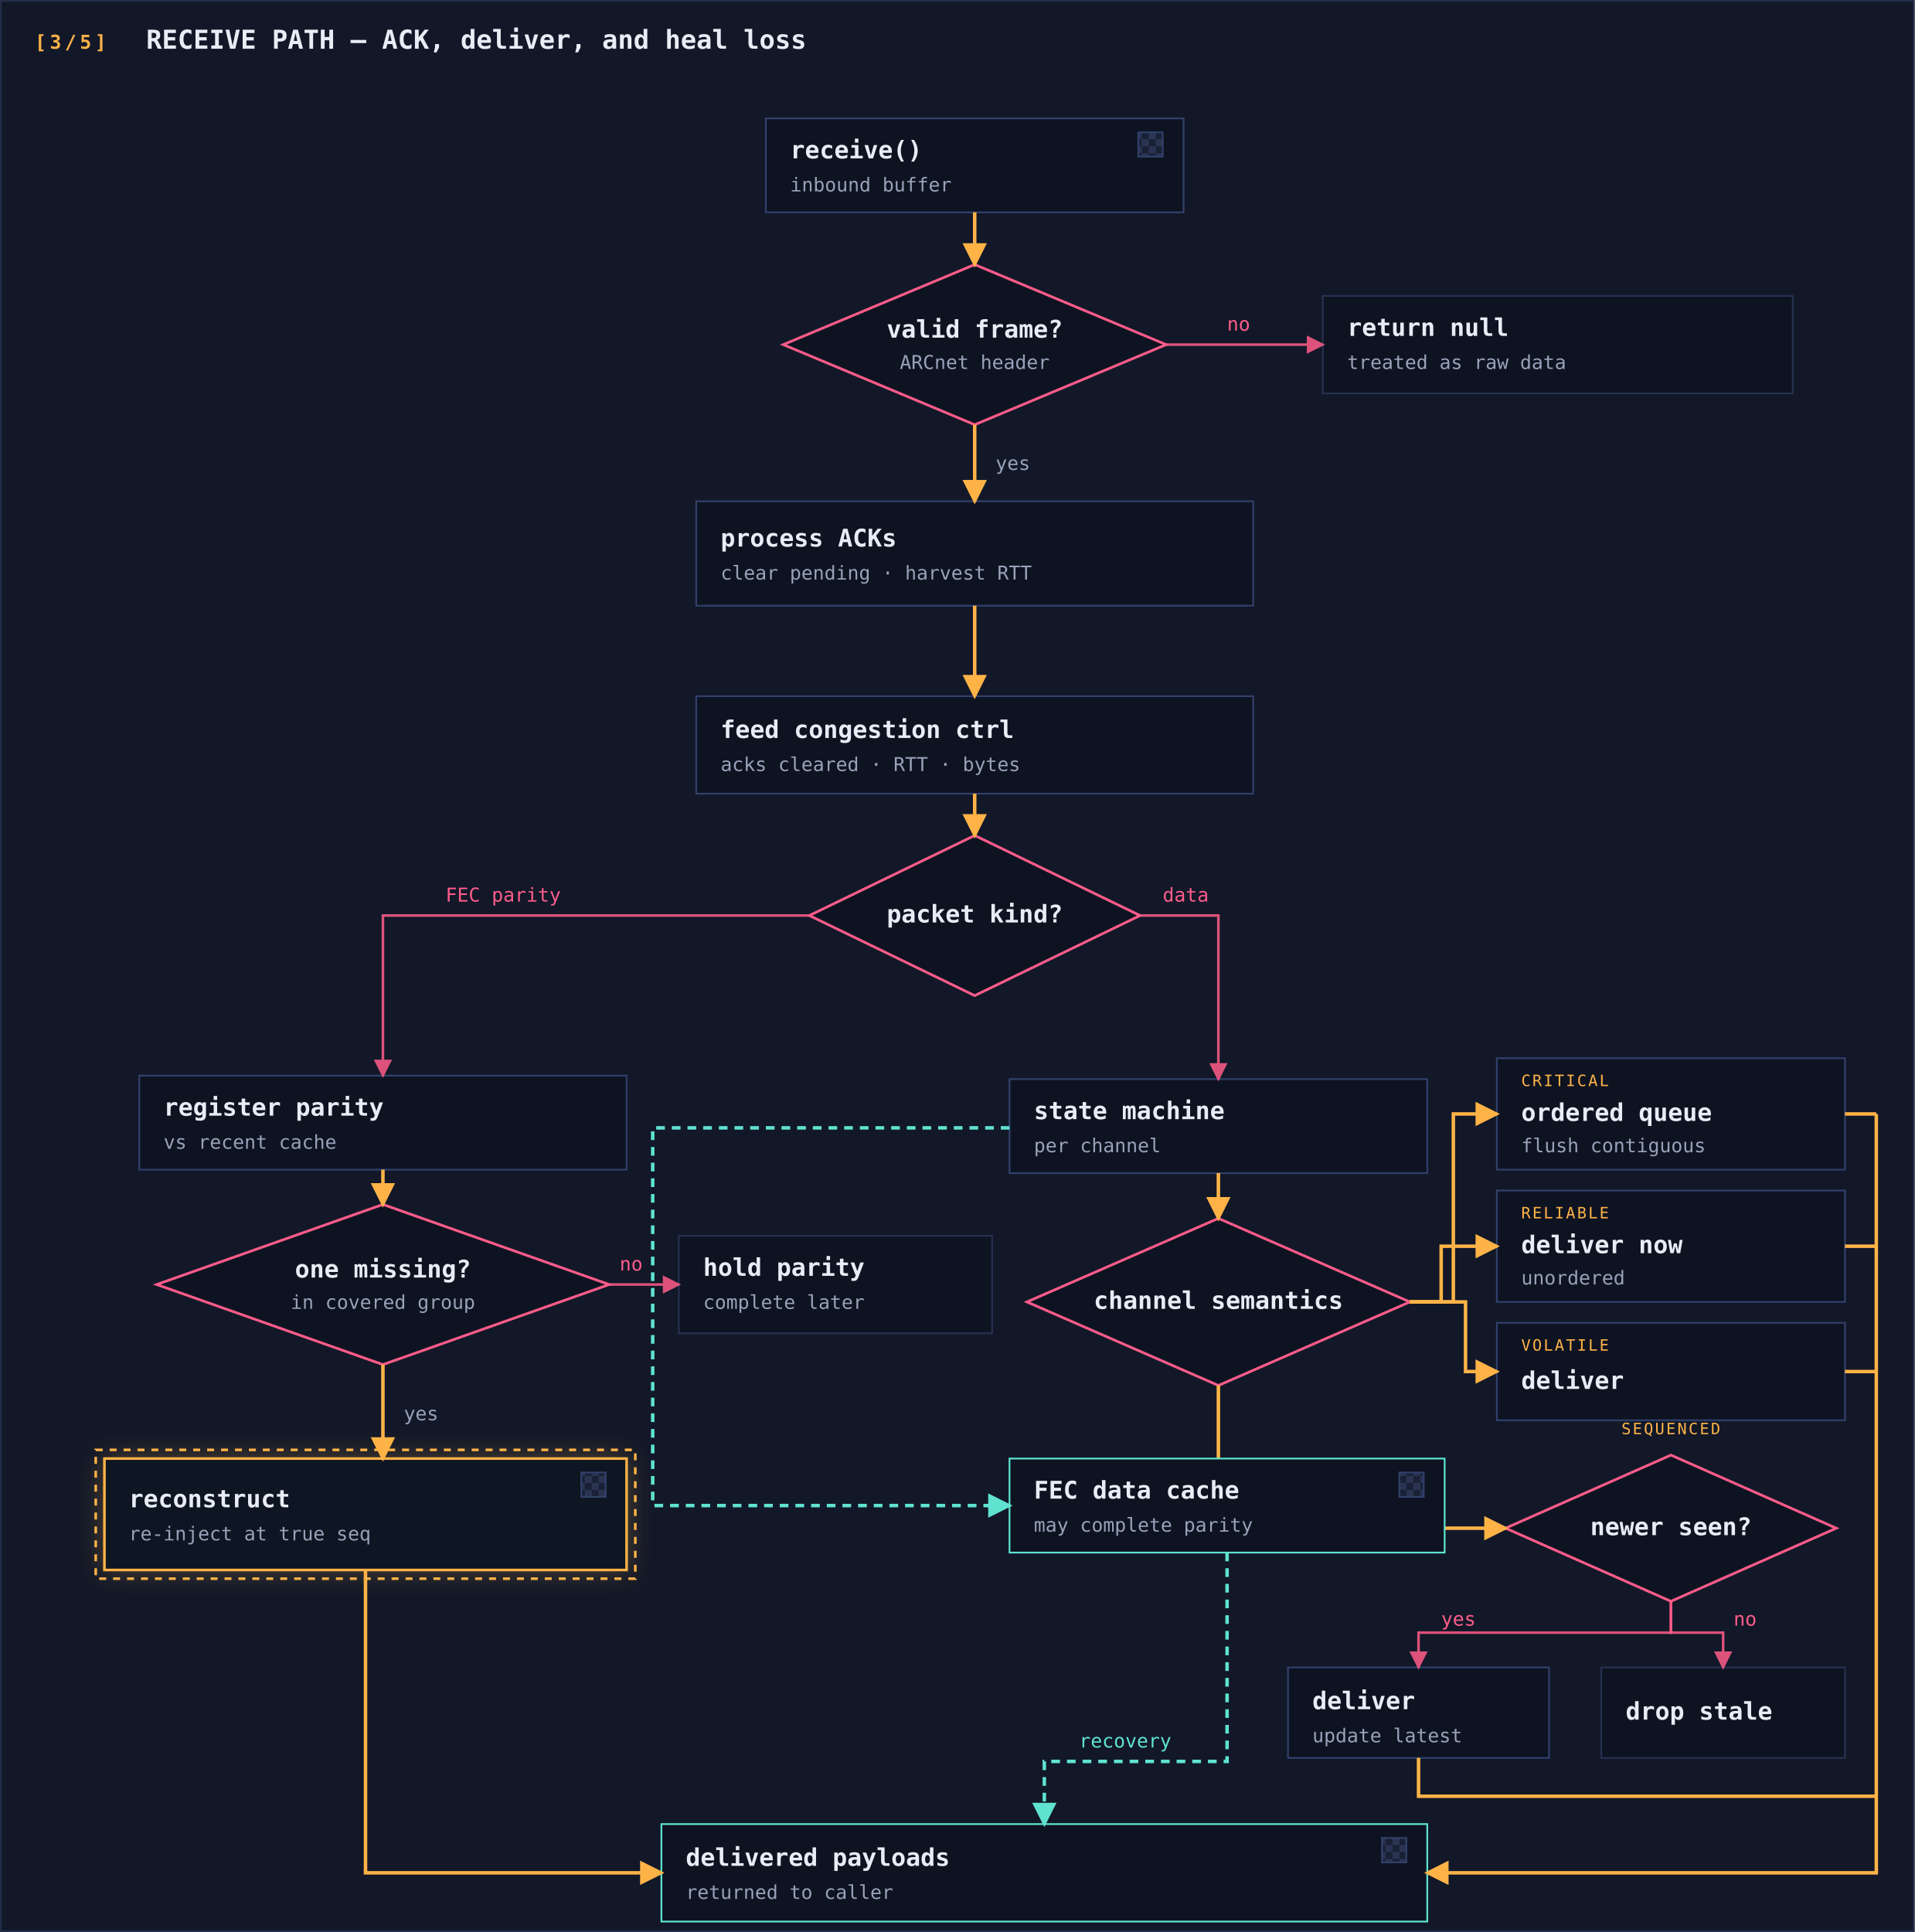
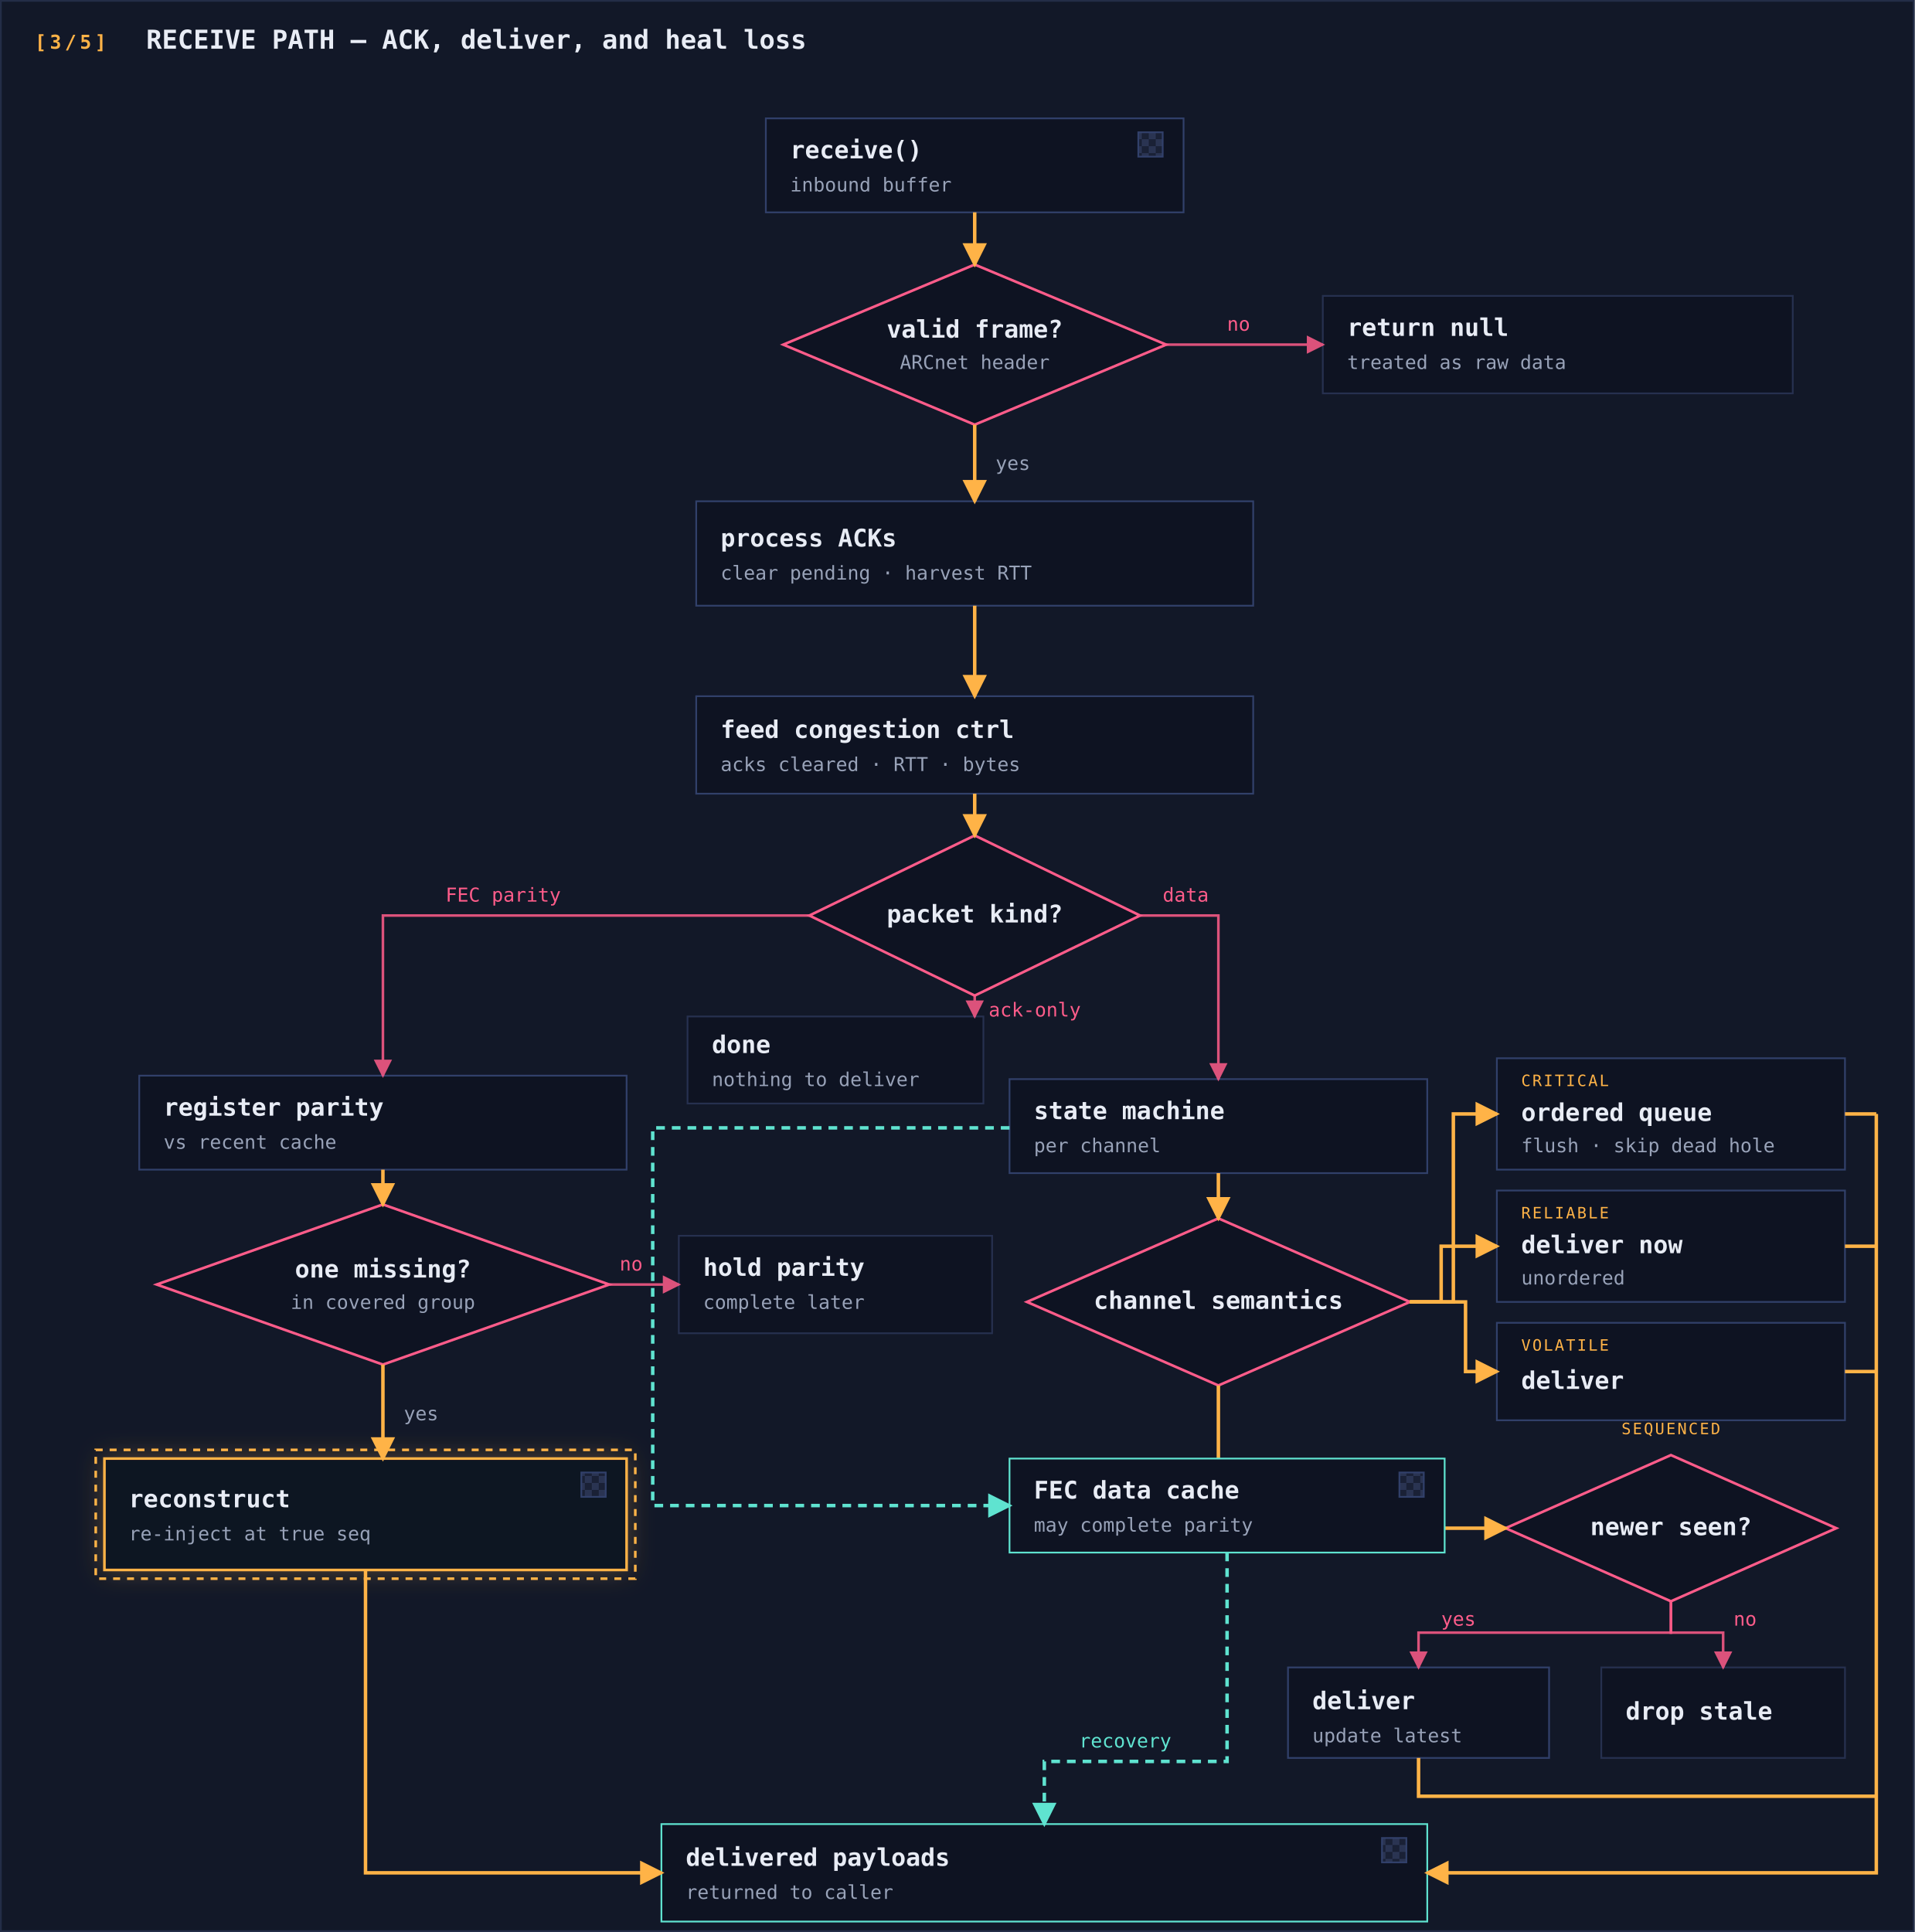
<svg xmlns="http://www.w3.org/2000/svg" viewBox="0 0 1100 1110" role="img" aria-label="ARCnet receive path diagram">
  <style>
  text{font-family:Consolas,Menlo,'DejaVu Sans Mono',monospace;fill:#E8ECF5}
  .ttl{font-size:15px;font-weight:700;fill:#E8ECF5}
  .stp{font-size:11px;font-weight:700;fill:#FFB347;letter-spacing:2px}
  .n-title{font-size:14px;font-weight:700}
  .n-sub{font-size:11px;fill:#98A2B8}
  .n-tag{font-size:9px;fill:#FFB347;letter-spacing:1px}
  .edge{stroke:#FFB347;stroke-width:2;fill:none}
  .edge.data{stroke:#5FE3D0;stroke-dasharray:5 4}
  .edge.ctl{stroke:#FF5C8A;stroke-width:1.5;opacity:.85;fill:none}
  .elabel{font-size:11px;fill:#98A2B8}
  .elabel.data{fill:#5FE3D0}
  .elabel.ctl{fill:#FF5C8A}
  .node{fill:#0E1322;stroke:#31406A;stroke-width:1}
  .node.hot{stroke:#FFB347;stroke-width:1.5;filter:url(#glow3)}
  .node.data{stroke:#5FE3D0}
  .node.dim{stroke:#26304F}
  .decn{fill:#0E1322;stroke:#FF5C8A;stroke-width:1.5}
  .chip{fill:url(#chk3);stroke:#31406A;stroke-width:1}
  .marquee3{fill:none;stroke:#FFB347;stroke-width:1.5;stroke-dasharray:4 4}
  @media (prefers-reduced-motion:no-preference){
    .marquee3{animation:march3 1.2s linear infinite}
    @keyframes march3{to{stroke-dashoffset:-16}}
  }
</style>
  <defs>
    <pattern id="chk3" width="8" height="8" patternUnits="userSpaceOnUse">
      <rect width="8" height="8" fill="#1A2136" />
      <rect width="4" height="4" fill="#2A3452" />
      <rect x="4" y="4" width="4" height="4" fill="#2A3452" />
    </pattern>
    <filter id="glow3" x="-30%" y="-30%" width="160%" height="160%">
      <feDropShadow dx="0" dy="0" stdDeviation="7" flood-color="#FFB347" flood-opacity="0.28" />
    </filter>
    <marker id="arr3" viewBox="0 0 8 8" refX="7" refY="4" markerWidth="7" markerHeight="7" orient="auto">
      <path d="M0 0 L8 4 L0 8 z" fill="#FFB347" />
    </marker>
    <marker id="arrData3" viewBox="0 0 8 8" refX="7" refY="4" markerWidth="7" markerHeight="7" orient="auto">
      <path d="M0 0 L8 4 L0 8 z" fill="#5FE3D0" />
    </marker>
    <marker id="arrCtl3" viewBox="0 0 8 8" refX="7" refY="4" markerWidth="7" markerHeight="7" orient="auto">
      <path d="M0 0 L8 4 L0 8 z" fill="#FF5C8A" />
    </marker>
  </defs>
  <rect x="0" y="0" width="1100" height="1110" fill="#121828" />
  <rect x="0.5" y="0.5" width="1099" height="1109" fill="none" stroke="#232D47" />
  <text class="stp" x="20" y="28">[3/5]</text>
  <text class="ttl" x="84" y="28">RECEIVE PATH — ACK, deliver, and heal loss</text>
  <g transform="translate(0,48)">
    <g>
      <rect class="node" x="440" y="20" width="240" height="54" />
      <rect class="chip" x="654" y="28" width="14" height="14" />
      <text class="n-title" x="454" y="43">receive()</text>
      <text class="n-sub" x="454" y="62">inbound buffer</text>
    </g>
    <path class="decn" d="M560 104 L670 150 L560 196 L450 150 Z" />
    <text class="n-title" x="560" y="146" text-anchor="middle">valid frame?</text>
    <text class="n-sub" x="560" y="164" text-anchor="middle">ARCnet header</text>
    <path class="edge" d="M560 74 V104" marker-end="url(#arr3)" />
    <g>
      <rect class="node dim" x="760" y="122" width="270" height="56" />
      <text class="n-title" x="774" y="145" fill="#B8C0D4">return null</text>
      <text class="n-sub" x="774" y="164">treated as raw data</text>
    </g>
    <path class="edge ctl" d="M670 150 H760" marker-end="url(#arrCtl3)" />
    <text class="elabel ctl" x="705" y="142">no</text>
    <g>
      <rect class="node" x="400" y="240" width="320" height="60" />
      <text class="n-title" x="414" y="266">process ACKs</text>
      <text class="n-sub" x="414" y="285">clear pending · harvest RTT</text>
    </g>
    <path class="edge" d="M560 196 V240" marker-end="url(#arr3)" />
    <text class="elabel" x="572" y="222">yes</text>
    <g>
      <rect class="node" x="400" y="352" width="320" height="56" />
      <text class="n-title" x="414" y="376">feed congestion ctrl</text>
      <text class="n-sub" x="414" y="395">acks cleared · RTT · bytes</text>
    </g>
    <path class="edge" d="M560 300 V352" marker-end="url(#arr3)" />
    <path class="decn" d="M560 432 L655 478 L560 524 L465 478 Z" />
    <text class="n-title" x="560" y="482" text-anchor="middle">packet kind?</text>
    <path class="edge" d="M560 408 V432" marker-end="url(#arr3)" />
    <g>
+       <rect class="node dim" x="395" y="536" width="170" height="50" />
+       <text class="n-title" x="409" y="557" fill="#B8C0D4">done</text>
+       <text class="n-sub" x="409" y="576">nothing to deliver</text>
+     </g>
+     <path class="edge ctl" d="M560 524 V536" marker-end="url(#arrCtl3)" />
+     <text class="elabel ctl" x="568" y="536">ack-only</text>
+     <g>
      <rect class="node" x="80" y="570" width="280" height="54" />
      <text class="n-title" x="94" y="593">register parity</text>
      <text class="n-sub" x="94" y="612">vs recent cache</text>
    </g>
    <path class="edge ctl" d="M465 478 H220 V570" marker-end="url(#arrCtl3)" />
    <text class="elabel ctl" x="256" y="470">FEC parity</text>
    <path class="decn" d="M220 644 L350 690 L220 736 L90 690 Z" />
    <text class="n-title" x="220" y="686" text-anchor="middle">one missing?</text>
    <text class="n-sub" x="220" y="704" text-anchor="middle">in covered group</text>
    <path class="edge" d="M220 624 V644" marker-end="url(#arr3)" />
    <g>
      <rect class="node hot" x="60" y="790" width="300" height="64" />
      <rect class="marquee3" x="55" y="785" width="310" height="74" />
      <rect class="chip" x="334" y="798" width="14" height="14" />
      <text class="n-title" x="74" y="818">reconstruct</text>
      <text class="n-sub" x="74" y="837">re-inject at true seq</text>
    </g>
    <path class="edge" d="M220 736 V790" marker-end="url(#arr3)" />
    <text class="elabel" x="232" y="768">yes</text>
    <g>
      <rect class="node dim" x="390" y="662" width="180" height="56" />
      <text class="n-title" x="404" y="685" fill="#B8C0D4">hold parity</text>
      <text class="n-sub" x="404" y="704">complete later</text>
    </g>
    <path class="edge ctl" d="M350 690 H390" marker-end="url(#arrCtl3)" />
    <text class="elabel ctl" x="356" y="682">no</text>
    <g>
      <rect class="node" x="580" y="572" width="240" height="54" />
      <text class="n-title" x="594" y="595">state machine</text>
      <text class="n-sub" x="594" y="614">per channel</text>
    </g>
    <path class="edge ctl" d="M655 478 H700 V572" marker-end="url(#arrCtl3)" />
    <text class="elabel ctl" x="668" y="470">data</text>
    <path class="decn" d="M700 652 L810 700 L700 748 L590 700 Z" />
    <text class="n-title" x="700" y="704" text-anchor="middle">channel semantics</text>
    <path class="edge" d="M700 626 V652" marker-end="url(#arr3)" />
    <g>
      <rect class="node" x="860" y="560" width="200" height="64" />
      <text class="n-tag" x="874" y="576">CRITICAL</text>
      <text class="n-title" x="874" y="596">ordered queue</text>
-       <text class="n-sub" x="874" y="614">flush contiguous</text>
+       <text class="n-sub" x="874" y="614">flush · skip dead hole</text>
    </g>
    <g>
      <rect class="node" x="860" y="636" width="200" height="64" />
      <text class="n-tag" x="874" y="652">RELIABLE</text>
      <text class="n-title" x="874" y="672">deliver now</text>
      <text class="n-sub" x="874" y="690">unordered</text>
    </g>
    <g>
      <rect class="node" x="860" y="712" width="200" height="56" />
      <text class="n-tag" x="874" y="728">VOLATILE</text>
      <text class="n-title" x="874" y="750">deliver</text>
    </g>
    <text class="n-tag" x="960" y="776" text-anchor="middle">SEQUENCED</text>
    <path class="decn" d="M960 788 L1055 830 L960 872 L865 830 Z" />
    <text class="n-title" x="960" y="834" text-anchor="middle">newer seen?</text>
    <g>
      <rect class="node" x="740" y="910" width="150" height="52" />
      <text class="n-title" x="754" y="934">deliver</text>
      <text class="n-sub" x="754" y="953">update latest</text>
    </g>
    <g>
      <rect class="node dim" x="920" y="910" width="140" height="52" />
      <text class="n-title" x="934" y="940" fill="#B8C0D4">drop stale</text>
    </g>
    <path class="edge" d="M810 700 H835 V592 H860" marker-end="url(#arr3)" />
    <path class="edge" d="M810 700 H828 V668 H860" marker-end="url(#arr3)" />
    <path class="edge" d="M810 700 H842 V740 H860" marker-end="url(#arr3)" />
    <path class="edge" d="M700 748 V830 H865" marker-end="url(#arr3)" />
    <path class="edge ctl" d="M960 872 V890 H815 V910" marker-end="url(#arrCtl3)" />
    <path class="edge ctl" d="M960 872 V890 H990 V910" marker-end="url(#arrCtl3)" />
    <text class="elabel ctl" x="828" y="886">yes</text>
    <text class="elabel ctl" x="996" y="886">no</text>
    <g>
      <rect class="node data" x="580" y="790" width="250" height="54" />
      <rect class="chip" x="804" y="798" width="14" height="14" />
      <text class="n-title" x="594" y="813">FEC data cache</text>
      <text class="n-sub" x="594" y="832">may complete parity</text>
    </g>
    <path class="edge data" d="M580 600 H375 V817 H580" marker-end="url(#arrData3)" />
    <g>
      <rect class="node data" x="380" y="1000" width="440" height="56" />
      <rect class="chip" x="794" y="1008" width="14" height="14" />
      <text class="n-title" x="394" y="1024">delivered payloads</text>
      <text class="n-sub" x="394" y="1043">returned to caller</text>
    </g>
    <path class="edge" d="M210 854 V1028 H380" marker-end="url(#arr3)" />
    <path class="edge" d="M1060 592 H1078" />
    <path class="edge" d="M1060 668 H1078" />
    <path class="edge" d="M1060 740 H1078" />
    <path class="edge" d="M815 962 V984 H1078" />
    <path class="edge" d="M1078 592 V1028 H820" marker-end="url(#arr3)" />
    <path class="edge data" d="M705 844 V964 H600 V1000" marker-end="url(#arrData3)" />
    <text class="elabel data" x="620" y="956">recovery</text>
  </g>
</svg>
